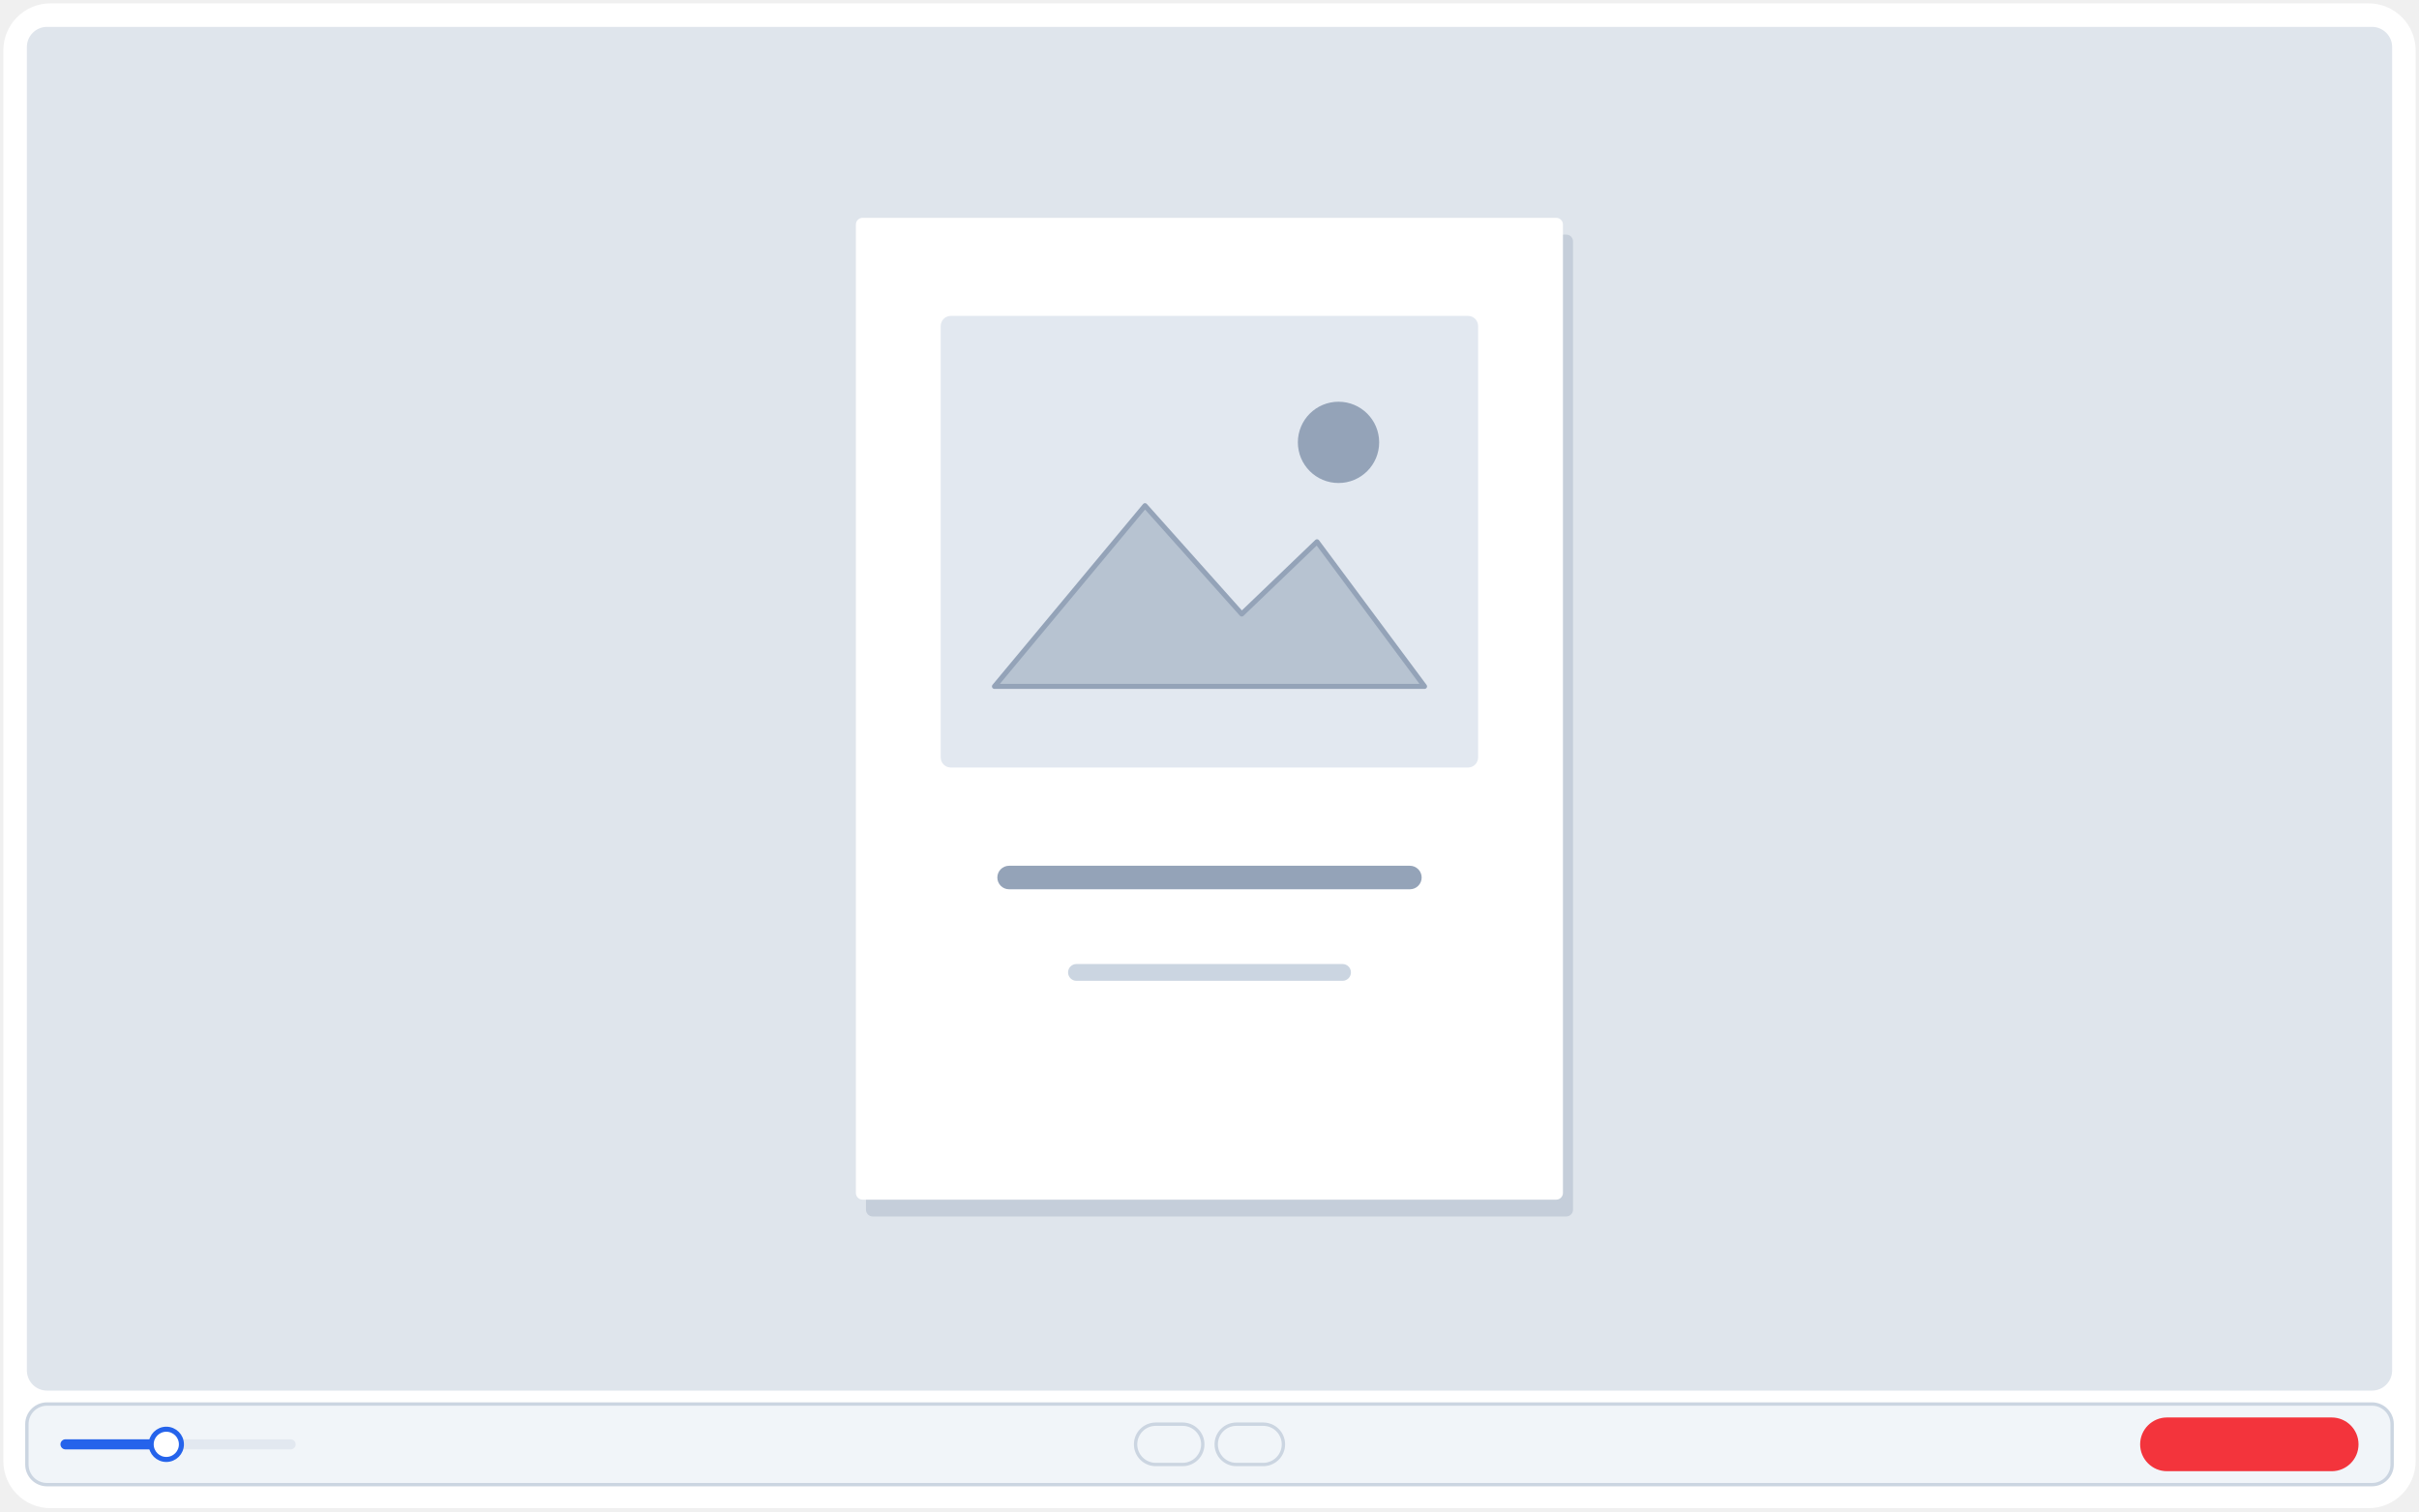
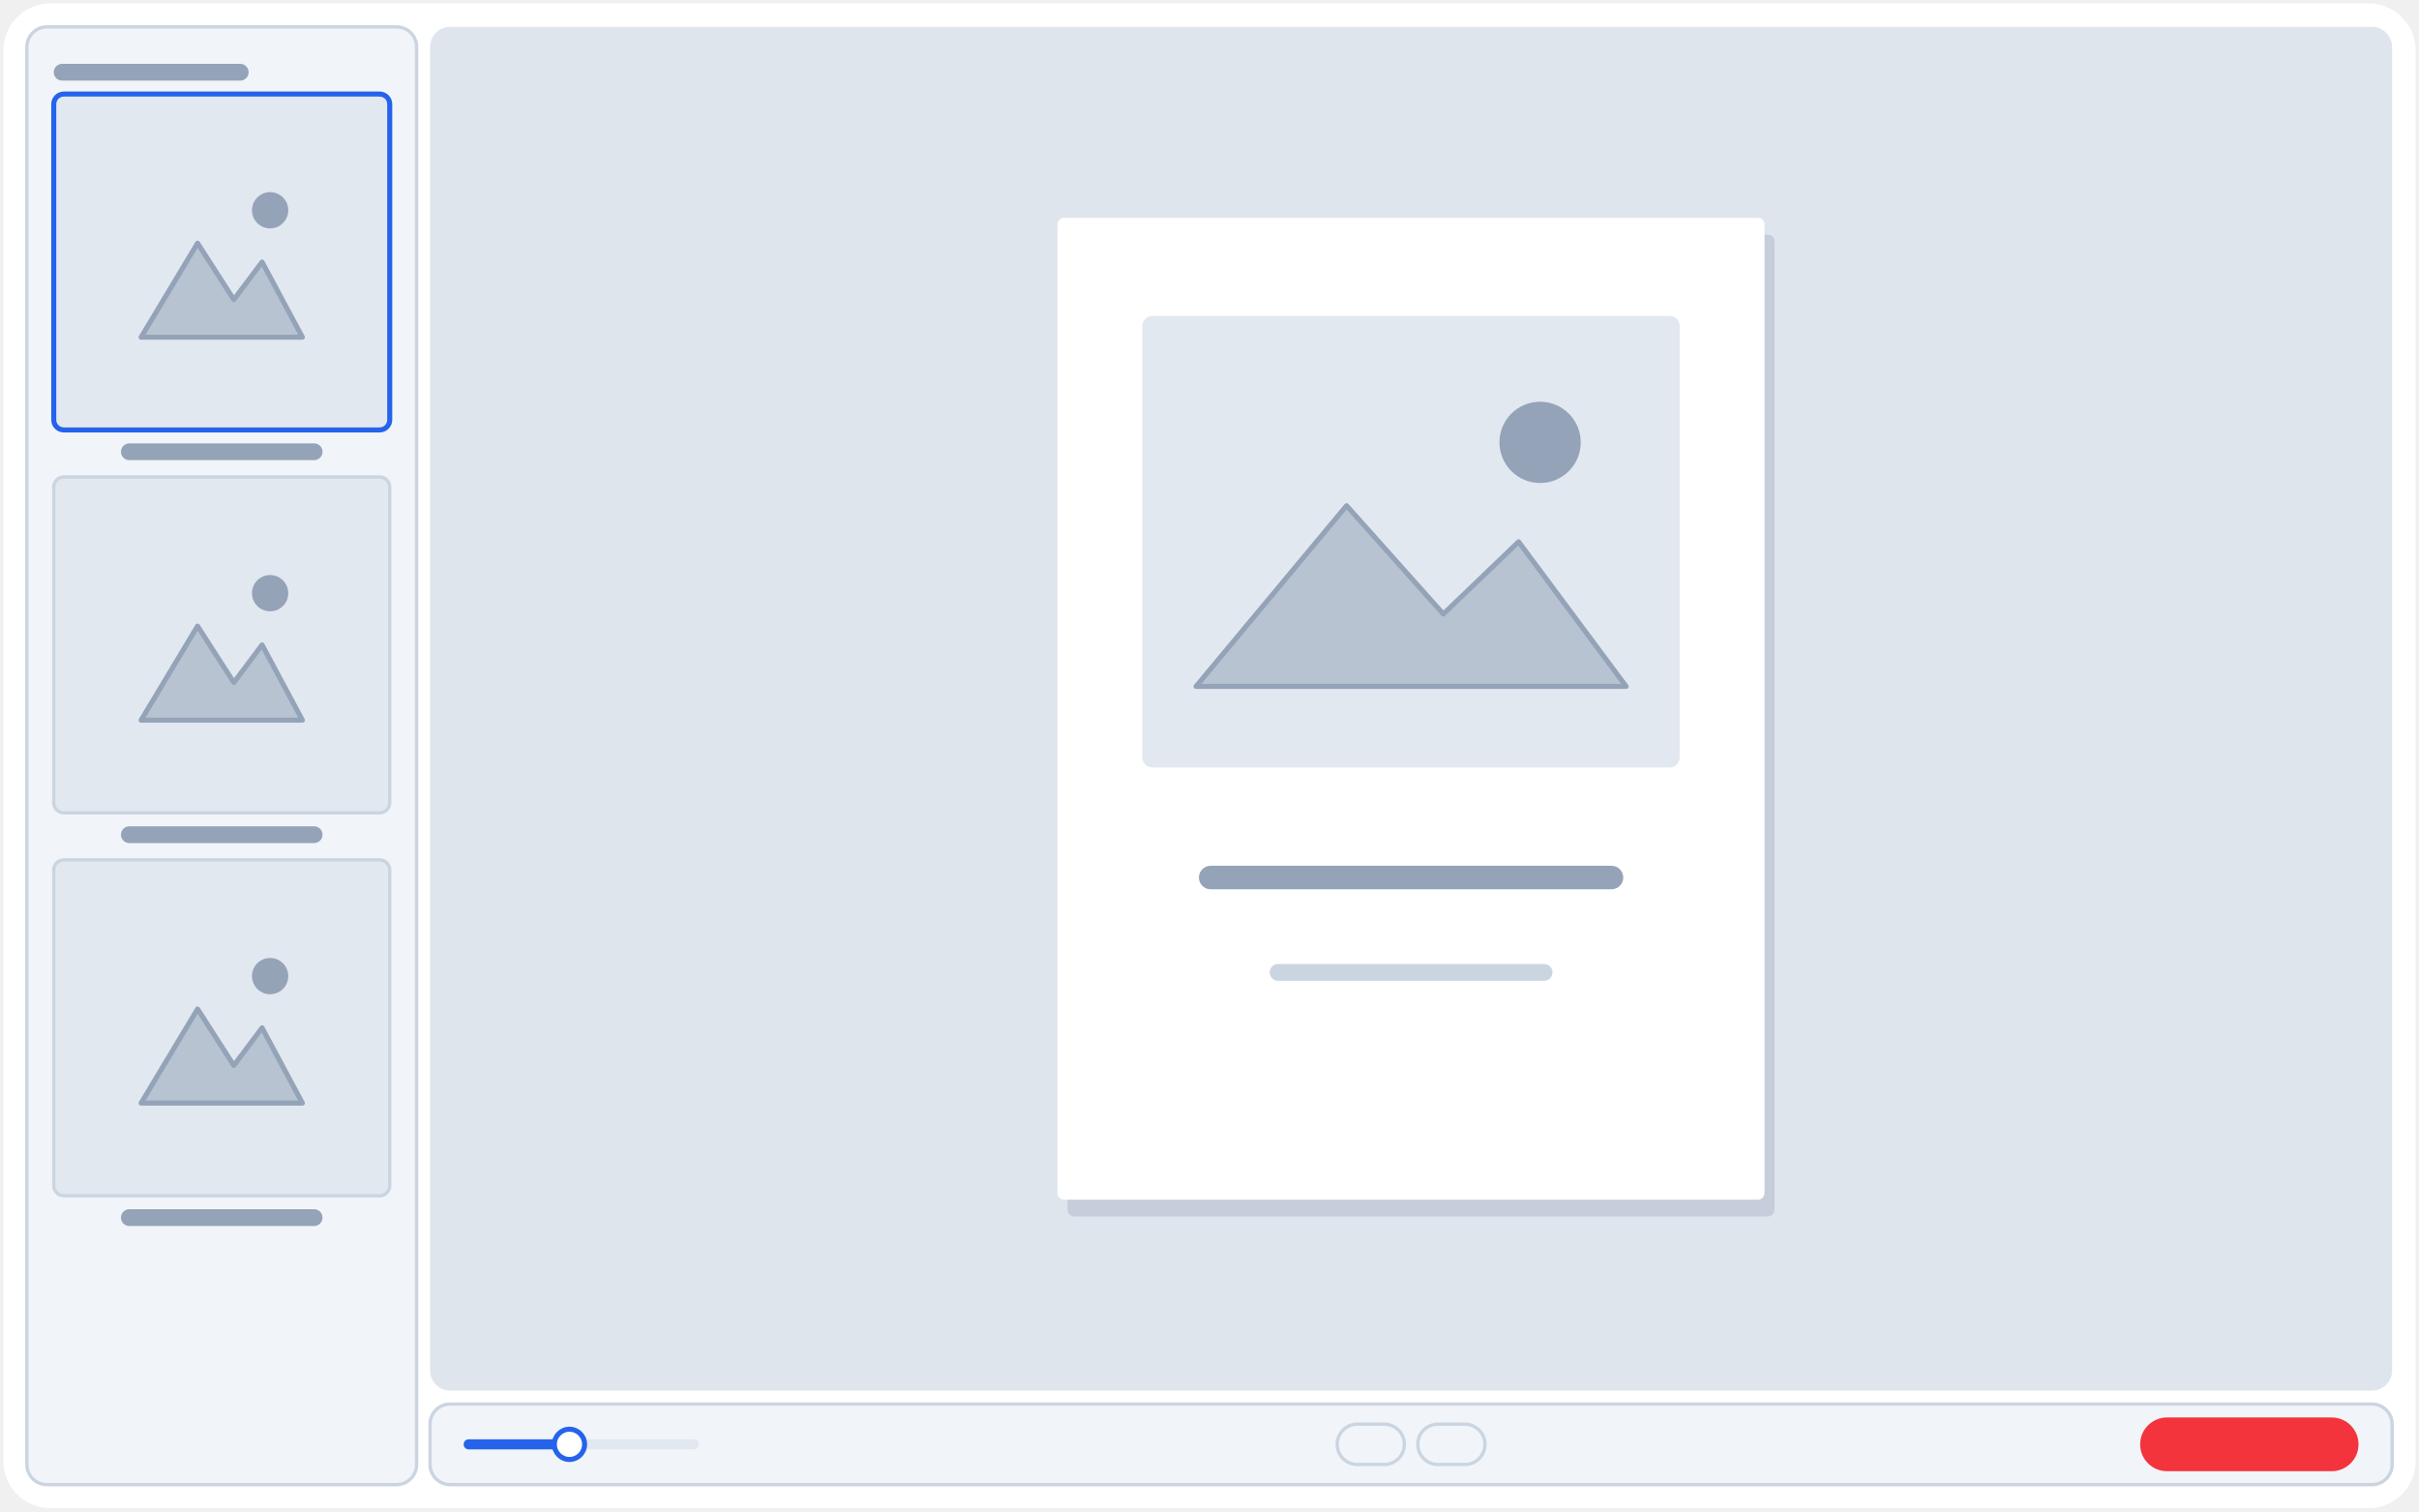
<svg xmlns="http://www.w3.org/2000/svg" viewBox="0 0 1440 900" role="img">
  <rect x="2" y="2" width="1436" height="896" rx="28" fill="#ffffff" stroke="#cbd5e1" stroke-width="0" />
  <g>
-     <rect x="16" y="16" width="1408" height="812" rx="12" fill="#dfe5ec" />
-     <rect x="515.5" y="139.7" width="420.9" height="584.6" rx="4" fill="#94a3b8" fill-opacity="0.35" />
-     <rect x="509.5" y="129.7" width="420.9" height="584.6" rx="4" fill="#ffffff" />
-     <rect x="560" y="188.1" width="319.9" height="268.9" rx="6" fill="#e2e8f0" />
-     <path d="M592 408.7 L681.6 301.1 L739.2 365.6 L784 322.6 L848 408.7 Z" fill="#94a3b8" fill-opacity="0.55" stroke="#94a3b8" stroke-width="3" stroke-linejoin="round" />
-     <circle cx="796.8" cy="263.4" r="24.2" fill="#94a3b8" />
-     <rect x="593.7" y="515.5" width="252.6" height="14" rx="7" fill="#94a3b8" />
-     <rect x="635.8" y="574" width="168.4" height="10" rx="5" fill="#cbd5e1" />
+     <rect x="16" y="16" width="232" height="868" rx="12" fill="#f1f5f9" stroke="#cbd5e1" stroke-width="2" />
+     <rect x="32" y="38" width="116" height="10" rx="5" fill="#94a3b8" />
+     <rect x="32" y="56" width="200" height="200" rx="6" fill="#e2e8f0" stroke="#2563eb" stroke-width="3" />
+     <rect x="72" y="86" width="120" height="140" rx="6" fill="#e2e8f0" />
+     <path d="M84 200.8 L117.6 144.8 L139.2 178.4 L156 156 L180 200.8 Z" fill="#94a3b8" fill-opacity="0.55" stroke="#94a3b8" stroke-width="3" stroke-linejoin="round" />
+     <circle cx="160.8" cy="125.2" r="10.8" fill="#94a3b8" />
+     <rect x="72" y="264" width="120" height="10" rx="5" fill="#94a3b8" />
+     <rect x="32" y="284" width="200" height="200" rx="6" fill="#e2e8f0" stroke="#cbd5e1" stroke-width="2" />
+     <rect x="72" y="314" width="120" height="140" rx="6" fill="#e2e8f0" />
+     <path d="M84 428.8 L117.6 372.8 L139.2 406.4 L156 384 L180 428.8 Z" fill="#94a3b8" fill-opacity="0.55" stroke="#94a3b8" stroke-width="3" stroke-linejoin="round" />
+     <circle cx="160.8" cy="353.2" r="10.8" fill="#94a3b8" />
+     <rect x="72" y="492" width="120" height="10" rx="5" fill="#94a3b8" />
+     <rect x="32" y="512" width="200" height="200" rx="6" fill="#e2e8f0" stroke="#cbd5e1" stroke-width="2" />
+     <rect x="72" y="542" width="120" height="140" rx="6" fill="#e2e8f0" />
+     <path d="M84 656.8 L117.6 600.8 L139.2 634.4 L156 612 L180 656.8 Z" fill="#94a3b8" fill-opacity="0.55" stroke="#94a3b8" stroke-width="3" stroke-linejoin="round" />
+     <circle cx="160.8" cy="581.2" r="10.8" fill="#94a3b8" />
+     <rect x="72" y="720" width="120" height="10" rx="5" fill="#94a3b8" />
  </g>
  <g>
-     <rect x="16" y="836" width="1408" height="48" rx="12" fill="#f1f5f9" stroke="#cbd5e1" stroke-width="2" />
-     <rect x="36" y="857" width="140" height="6" rx="3" fill="#e2e8f0" />
-     <rect x="36" y="857" width="63" height="6" rx="3" fill="#2563eb" />
-     <circle cx="99" cy="860" r="9" fill="#ffffff" stroke="#2563eb" stroke-width="3" />
-     <rect x="676" y="848" width="40" height="24" rx="12" fill="none" stroke="#cbd5e1" stroke-width="2" />
-     <rect x="724" y="848" width="40" height="24" rx="12" fill="none" stroke="#cbd5e1" stroke-width="2" />
+     <rect x="256" y="16" width="1168" height="812" rx="12" fill="#dfe5ec" />
+     <rect x="635.5" y="139.7" width="420.9" height="584.6" rx="4" fill="#94a3b8" fill-opacity="0.35" />
+     <rect x="629.5" y="129.7" width="420.9" height="584.6" rx="4" fill="#ffffff" />
+     <rect x="680" y="188.1" width="319.9" height="268.9" rx="6" fill="#e2e8f0" />
+     <path d="M712 408.7 L801.6 301.1 L859.2 365.6 L904 322.6 L968 408.7 Z" fill="#94a3b8" fill-opacity="0.55" stroke="#94a3b8" stroke-width="3" stroke-linejoin="round" />
+     <circle cx="916.8" cy="263.4" r="24.2" fill="#94a3b8" />
+     <rect x="713.7" y="515.5" width="252.6" height="14" rx="7" fill="#94a3b8" />
+     <rect x="755.8" y="574" width="168.4" height="10" rx="5" fill="#cbd5e1" />
+   </g>
+   <g>
+     <rect x="256" y="836" width="1168" height="48" rx="12" fill="#f1f5f9" stroke="#cbd5e1" stroke-width="2" />
+     <rect x="276" y="857" width="140" height="6" rx="3" fill="#e2e8f0" />
+     <rect x="276" y="857" width="63" height="6" rx="3" fill="#2563eb" />
+     <circle cx="339" cy="860" r="9" fill="#ffffff" stroke="#2563eb" stroke-width="3" />
+     <rect x="796" y="848" width="40" height="24" rx="12" fill="none" stroke="#cbd5e1" stroke-width="2" />
+     <rect x="844" y="848" width="40" height="24" rx="12" fill="none" stroke="#cbd5e1" stroke-width="2" />
    <rect x="1274" y="844" width="130" height="32" rx="16" fill="#f3343c" />
  </g>
</svg>
